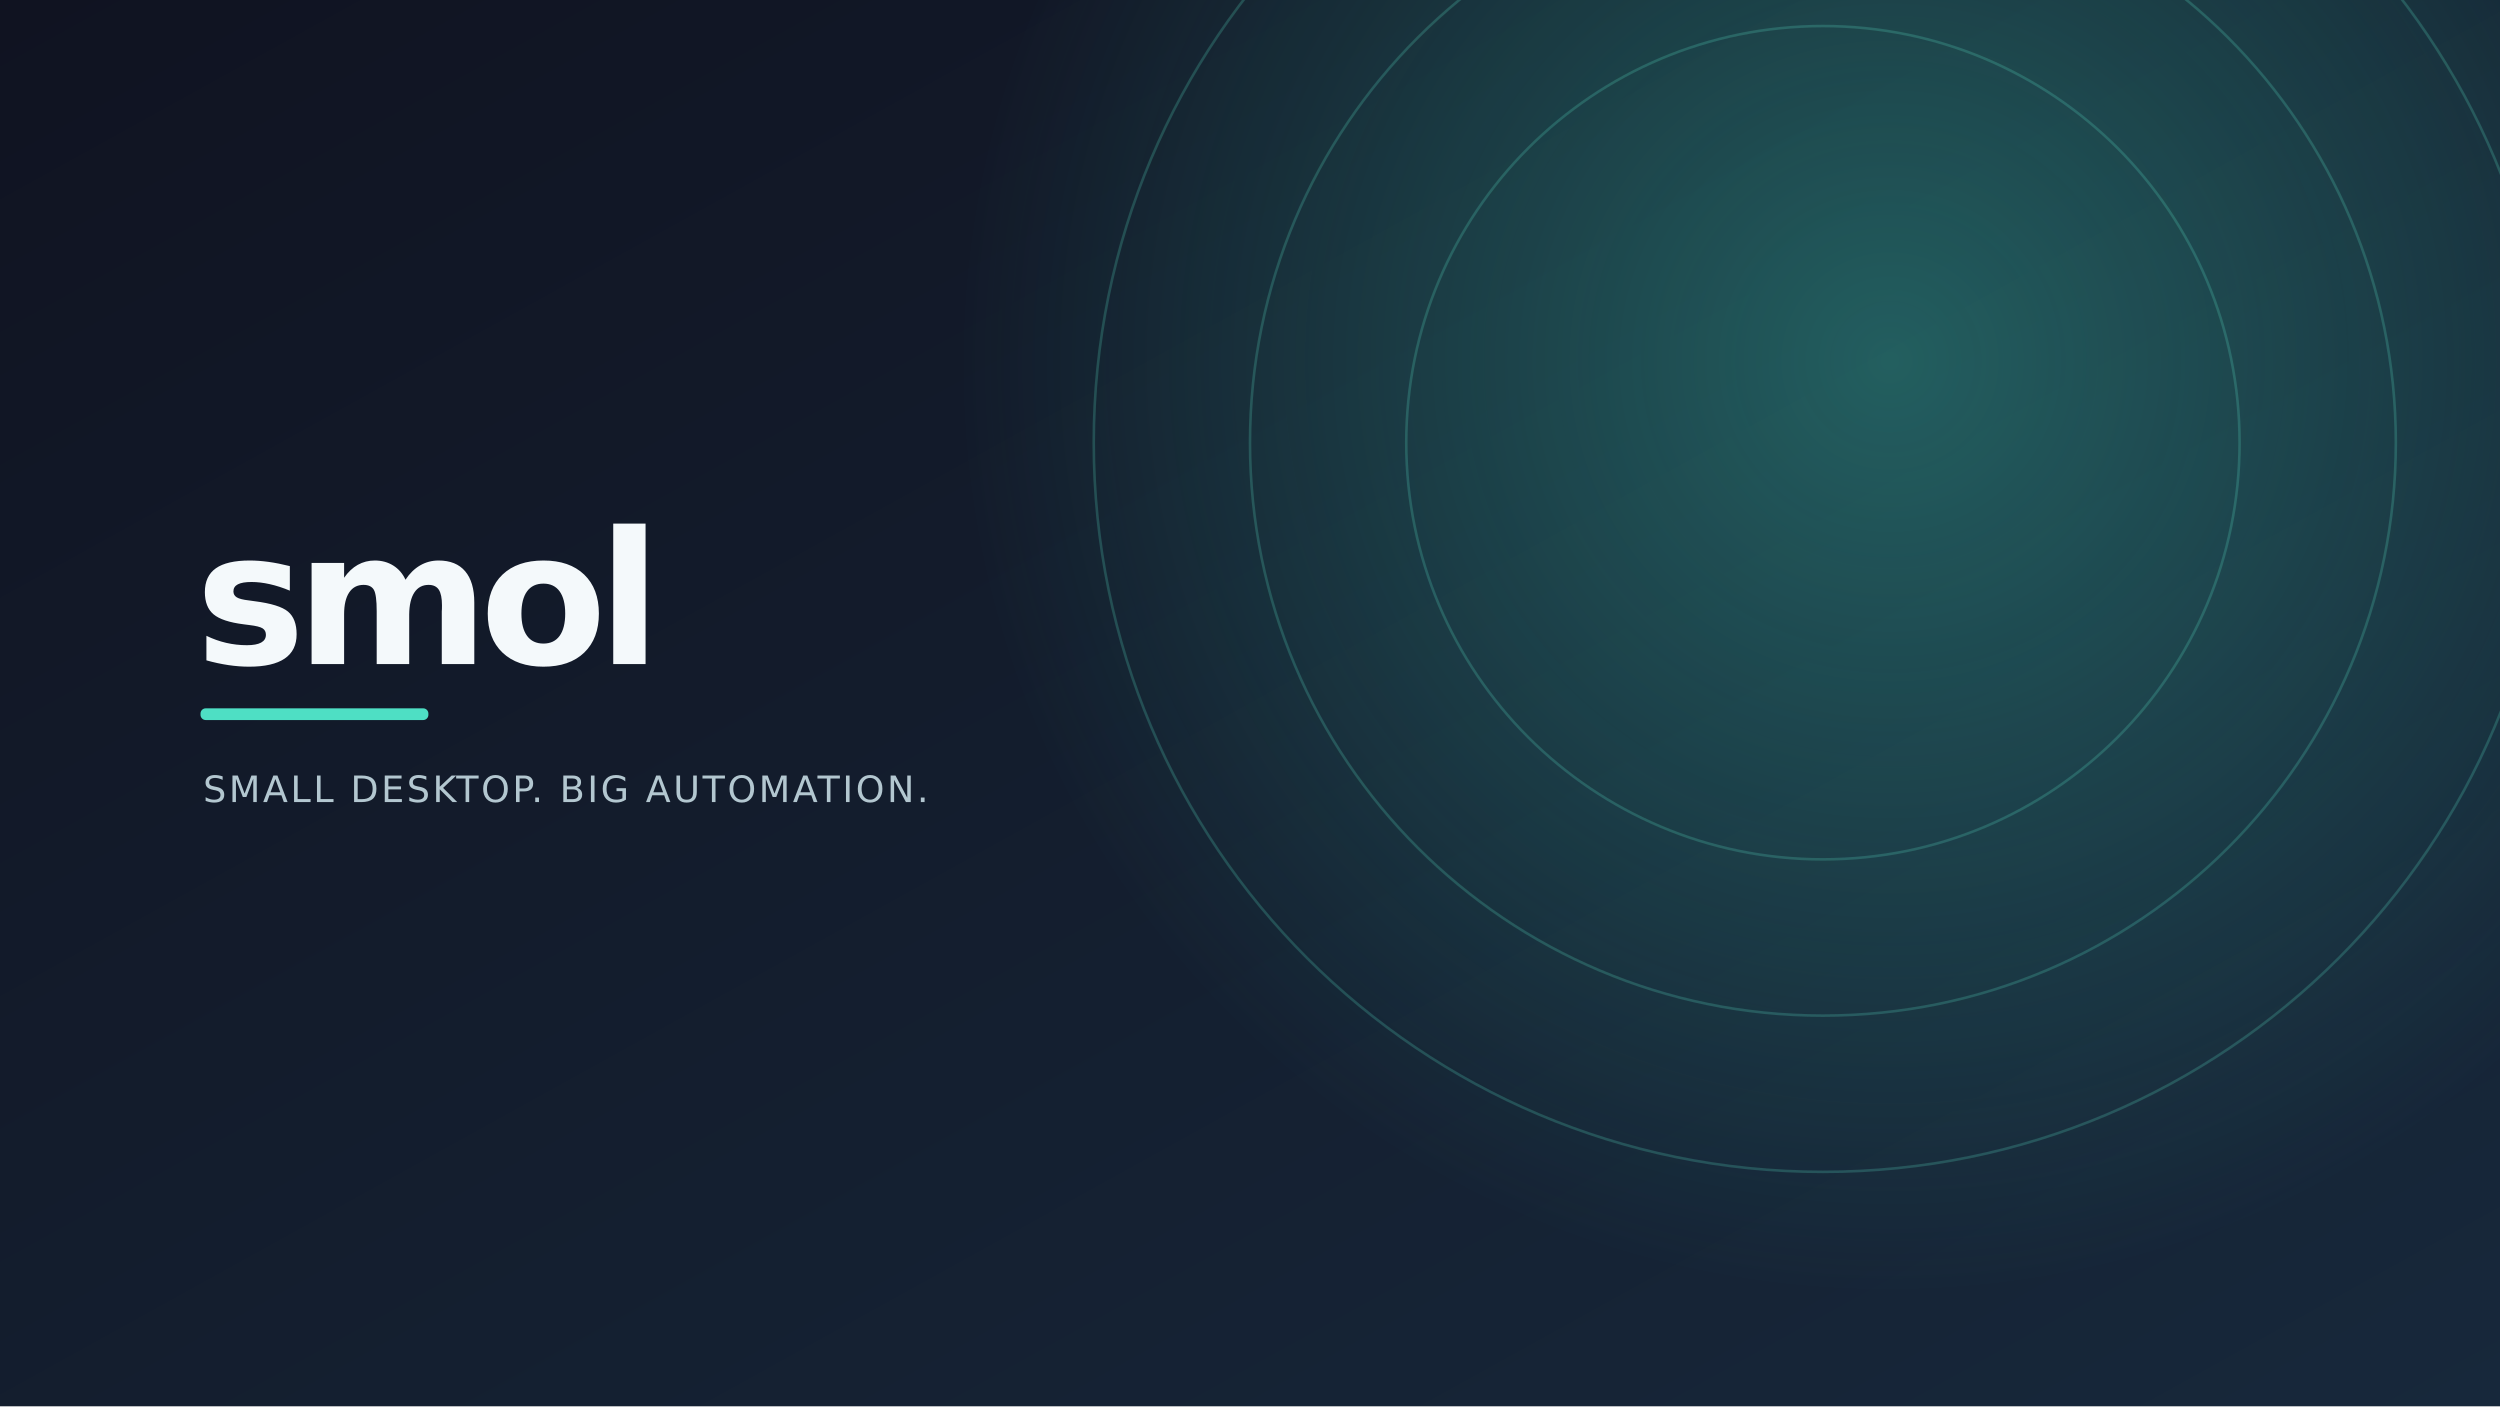
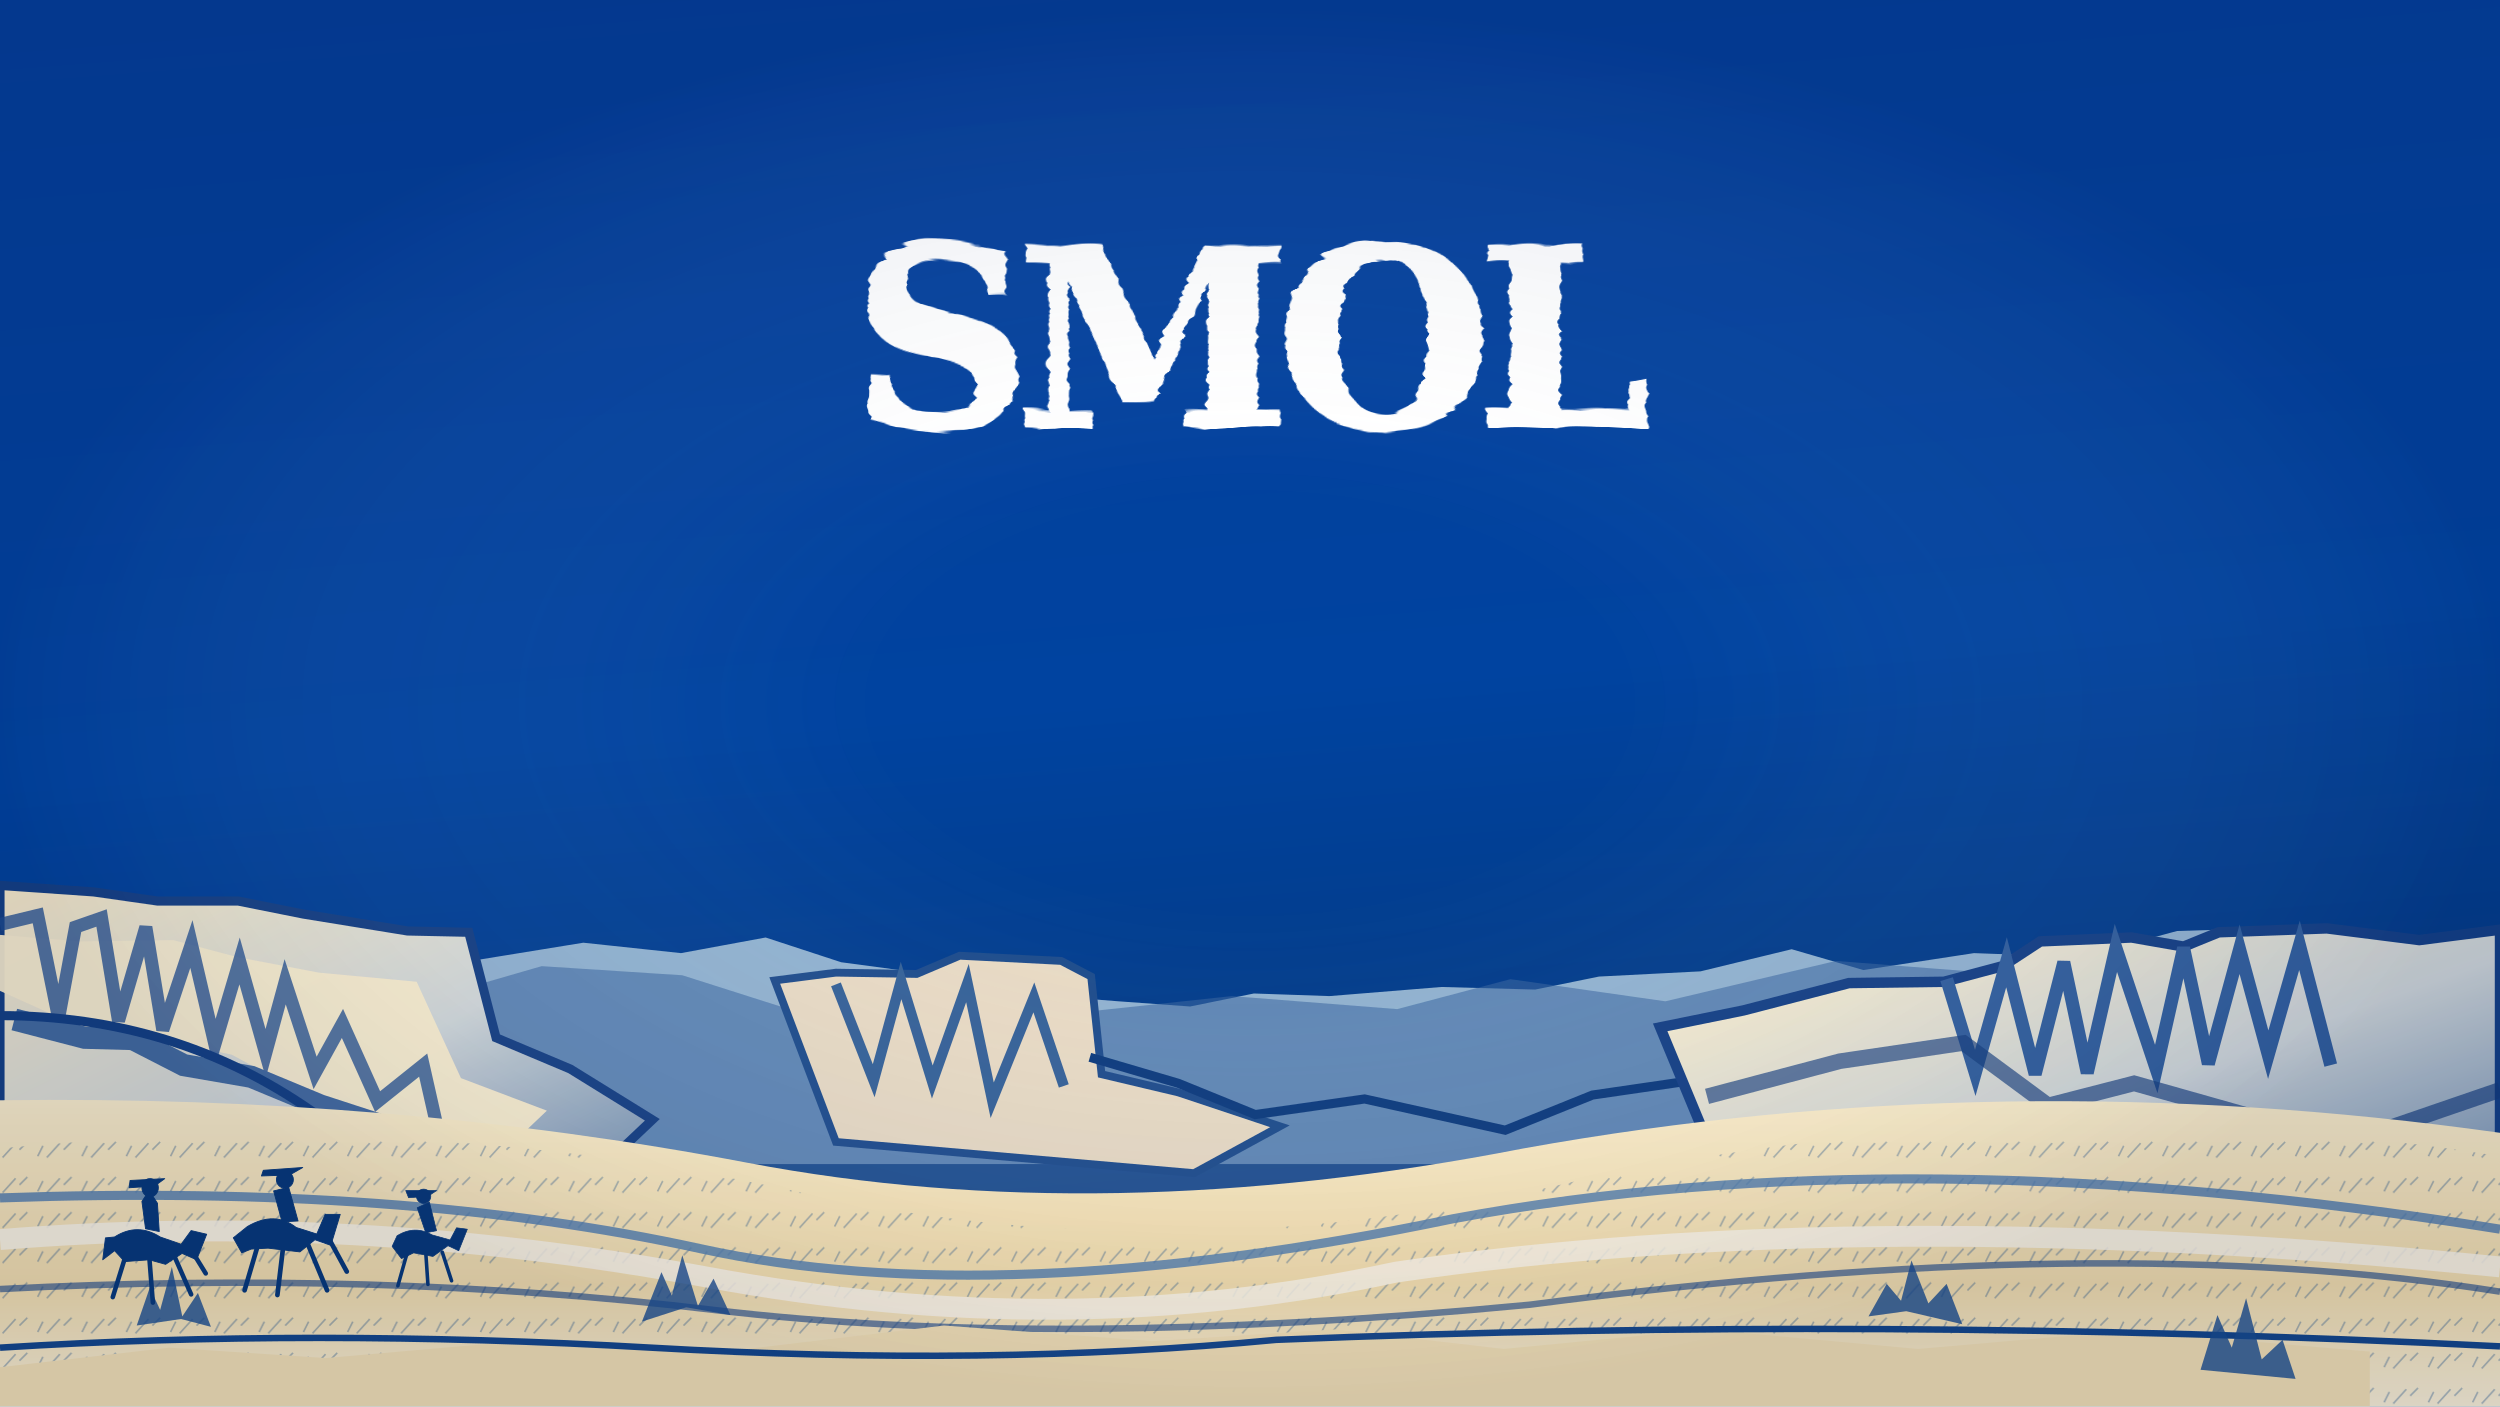
<svg xmlns="http://www.w3.org/2000/svg" width="1920" height="1080" viewBox="0 0 1920 1080">
  <defs>
-     <linearGradient id="bg" x1="0" y1="0" x2="1" y2="1">
-       <stop offset="0" stop-color="#101321" />
-       <stop offset="1" stop-color="#17283b" />
+     <linearGradient id="sky" x1="0" y1="0" x2=".14" y2="1">
+       <stop stop-color="#053d98" />
+       <stop offset=".55" stop-color="#0043a0" />
+       <stop offset="1" stop-color="#053574" />
    </linearGradient>
-     <radialGradient id="glow">
-       <stop offset="0" stop-color="#3fd7bb" stop-opacity=".35" />
-       <stop offset="1" stop-color="#3fd7bb" stop-opacity="0" />
+     <linearGradient id="sand" x1="0" x2="0" y1="0" y2="1">
+       <stop stop-color="#fff0cb" />
+       <stop offset=".6" stop-color="#f4ddaa" />
+       <stop offset="1" stop-color="#fbf0d4" />
+     </linearGradient>
+     <linearGradient id="mesa" x1="0" x2="1" y1="0" y2="1">
+       <stop stop-color="#ffefc9" />
+       <stop offset=".55" stop-color="#d3d9da" />
+       <stop offset="1" stop-color="#6a89ae" />
+     </linearGradient>
+     <linearGradient id="shadow" x1="0" x2="1" y1="0" y2="0">
+       <stop stop-color="#0b3675" />
+       <stop offset=".6" stop-color="#537db5" />
+       <stop offset="1" stop-color="#dbe3d9" />
+     </linearGradient>
+     <radialGradient id="vignette">
+       <stop offset=".3" stop-color="#fff" stop-opacity="0" />
+       <stop offset="1" stop-color="#00184f" stop-opacity=".24" />
    </radialGradient>
+     <pattern id="hatch" width="34" height="27" patternUnits="userSpaceOnUse">
+       <path d="M2 25l10-11 M15 19l6-6 M29 24l4-8" fill="none" stroke="#0b4384" stroke-width="1.3" opacity=".4" />
+     </pattern>
+     <filter id="letterrough" x="-5%" y="-10%" width="110%" height="125%">
+       <feTurbulence baseFrequency=".016 .095" numOctaves="2" seed="4" result="noise" />
+       <feDisplacementMap in="SourceGraphic" in2="noise" scale="6" />
+     </filter>
  </defs>
-   <rect width="1920" height="1080" fill="url(#bg)" />
-   <circle cx="1450" cy="280" r="710" fill="url(#glow)" />
-   <g opacity=".22" fill="none" stroke="#59e3c7">
-     <circle cx="1400" cy="340" r="320" stroke-width="2" />
-     <circle cx="1400" cy="340" r="440" stroke-width="2" />
-     <circle cx="1400" cy="340" r="560" stroke-width="2" />
+   <rect width="1920" height="1080" fill="url(#sky)" />
+   <path d="M0 716L85 711l68 8 40-5 42 23 80 15 53-15 80-13 75 8 65-12 58 19 67 9 82 16 64 5 55 4 49-10 58 2 86-7 72 2 49-10 78-4 70-17 55 16 85-13 82 3 74-20 100-3 51 13 69 7 63-6 94 8v160H0z" fill="#91b2d0" />
+   <path d="M0 752l68-8 90 13 65-9 110 18 83-24 108 7 88 28 98-15 124 15 112-12 127 10 87-23 119 17 131-31 103 8 81-7 86 22v180H0z" fill="#38649e" opacity=".55" />
+   <path d="M0 680l72 5 49 7 62 0 50 10 80 13 47 1 21 81 57 24 63 39-74 70H0z" fill="url(#mesa)" stroke="#153f83" stroke-width="7" />
+   <path d="M0 718l62 5 71-1 49 13 63 12 75 7 34 74 66 25-40 38-84-30-57-18-61-33-61-13-46-4L0 761z" fill="#fef0cf" opacity=".95" />
+   <path d="M0 710l29-7 16 79 13-70 20-7 13 79 21-72 13 79 22-66 18 77 19-64 20 71 15-55 23 70 21-38 27 60 35-28 14 62" fill="none" stroke="#1d4b8e" stroke-width="10" opacity=".75" />
+   <path d="M11 783l54 14 37 1 39 20 52 9 53 22 43 14 35 19 35 8 43 28" fill="none" stroke="#446b9f" stroke-width="17" />
+   <path d="M0 780q134 0 239 73t248 93" fill="none" stroke="#133f82" stroke-width="7" />
+   <path d="M595 753l47-6 62 1 33-14 78 4 23 12 8 75 59 14 78 26-66 36-275-24z" fill="#e8dac4" stroke="#1e4c8c" stroke-width="6" />
+   <path d="M642 756l29 74 21-77 24 78 27-76 19 90 32-79 23 68" stroke="#356198" stroke-width="8" fill="none" />
+   <path d="M837 812l68 20 59 24 84-12 108 24 67-27 89-13 95-30 64-10 65 6 56 42" fill="none" stroke="#0c3a7d" stroke-width="7" />
+   <path d="M1275 789l64-13 81-21 73-1 45-12 29-19 70-3 40 7 27-11 83-3 71 9 62-8v227h-582z" fill="url(#mesa)" stroke="#143f85" stroke-width="8" />
+   <path d="M1495 752l22 72 24-85 22 86 22-86 18 85 22-96 31 93 21-93 19 89 24-88 22 81 24-84 24 92" fill="none" stroke="#315e9d" stroke-width="10" />
+   <path d="M1311 842l102-27 95-14 65 48 66-17 92 26 90 13 99-34" fill="none" stroke="#123b7b" stroke-width="12" opacity=".65" />
+   <path d="M0 845q301-4 574 48t596-11q366-66 750-12v210H0z" fill="url(#sand)" />
+   <path d="M0 882q320-31 616 34t607-12q352-71 697-16v192H0z" fill="url(#hatch)" opacity=".8" />
+   <path d="M0 920q310-11 538 39t578-23q349-65 804 8" fill="none" stroke="#4d7aac" stroke-width="7" opacity=".8" />
+   <path d="M0 952q269-22 544 29t528-4q363-53 848-4" fill="none" stroke="#fef6e6" stroke-width="16" opacity=".85" />
+   <path d="M0 990q288-15 548 16t627-4q443-58 745-10" fill="none" stroke="#123f84" stroke-width="5" opacity=".6" />
+   <path d="M0 1050l130-15 120 8 160-14 155 8 160-19 160 12 140-9 130 15 154-15 164 15 160-14 187 16v42H0z" fill="#f5e0b2" />
+   <path d="M0 1035q240-15 500 0t480-6q463-19 940 5" stroke="#144587" fill="none" stroke-width="5" />
+   <g fill="#184a8c" opacity=".8">
+     <path d="M105 1018l10-29 8 17 9-33 8 38 12-18 10 26-23-6z" />
+     <path d="M493 1015l15-38 8 18 8-31 12 39 12-21 13 28-34-6z" />
+     <path d="M1435 1011l14-25 11 13 8-31 13 33 14-15 12 31-43-10z" />
+     <path d="M1690 1052l13-42 11 25 11-38 12 47 16-15 10 30z" />
  </g>
-   <g font-family="DejaVu Sans, sans-serif">
-     <text x="150" y="510" fill="#f4f9fb" font-weight="700" font-size="142" letter-spacing="-7">smol</text>
-     <rect x="154" y="544" width="175" height="9" rx="4" fill="#4edfc4" />
-     <text x="156" y="616" fill="#b3c7d0" font-size="28" letter-spacing="2">SMALL DESKTOP. BIG AUTOMATION.</text>
+   <g fill="#073777" stroke="#073777" stroke-linecap="round" stroke-linejoin="round">
+     <g transform="translate(88 950) scale(.7)">
+       <path d="M0 0q25-16 50 0l23 8 11-15 17 4-11 28-16-7-18 12-18-5-27 2-11-12-13 10 3-24z" />
+       <path d="M12 21l-14 45M38 21l4 51M66 22l18 41M84 14l16 26" fill="none" stroke-width="5" />
+       <path d="M30-39l4 30 15 3-2-31-9-14z" />
+       <ellipse cx="39" cy="-54" rx="9" ry="10" />
+       <path d="M17-62l38-2-11 8-28 2z" />
+     </g>
+     <g transform="translate(190 942) scale(.72)">
+       <path d="M0 0q29-17 52 1l22 7 9-21 16 0-10 33-17-6-16 13-34-4-18 1-10 4-9-16z" />
+       <path d="M12 17L-3 68M38 23L32 73M65 20l20 48M87 13l19 35" fill="none" stroke-width="5" />
+       <path d="M28-38l9 33 17-1-10-36z" />
+       <circle cx="40" cy="-50" r="9" />
+       <path d="M17-60l42-3-14 8-30 1z" />
+     </g>
+     <g transform="translate(305 949) scale(.55)">
+       <path d="M0 0q25-15 49-1l25 7 9-17 15 2-12 30-15-7-21 15-27-5-17 8-13-17z" />
+       <path d="M14 24L1 70M40 24l3 44M63 23l13 40" fill="none" stroke-width="5" />
+       <path d="M28-39l12 35 15-3-10-40z" />
+       <circle cx="37" cy="-55" r="10" />
+       <path d="M12-63l43 0-12 8-27 2z" />
+     </g>
  </g>
+   <text x="960" y="326" text-anchor="middle" font-family="DejaVu Serif,serif" font-size="190" font-weight="900" letter-spacing="-11" fill="#ffffff" stroke="#ffffff" stroke-width="2.3" filter="url(#letterrough)">SMOL</text>
+   <rect width="1920" height="1080" fill="url(#vignette)" opacity=".55" />
</svg>
